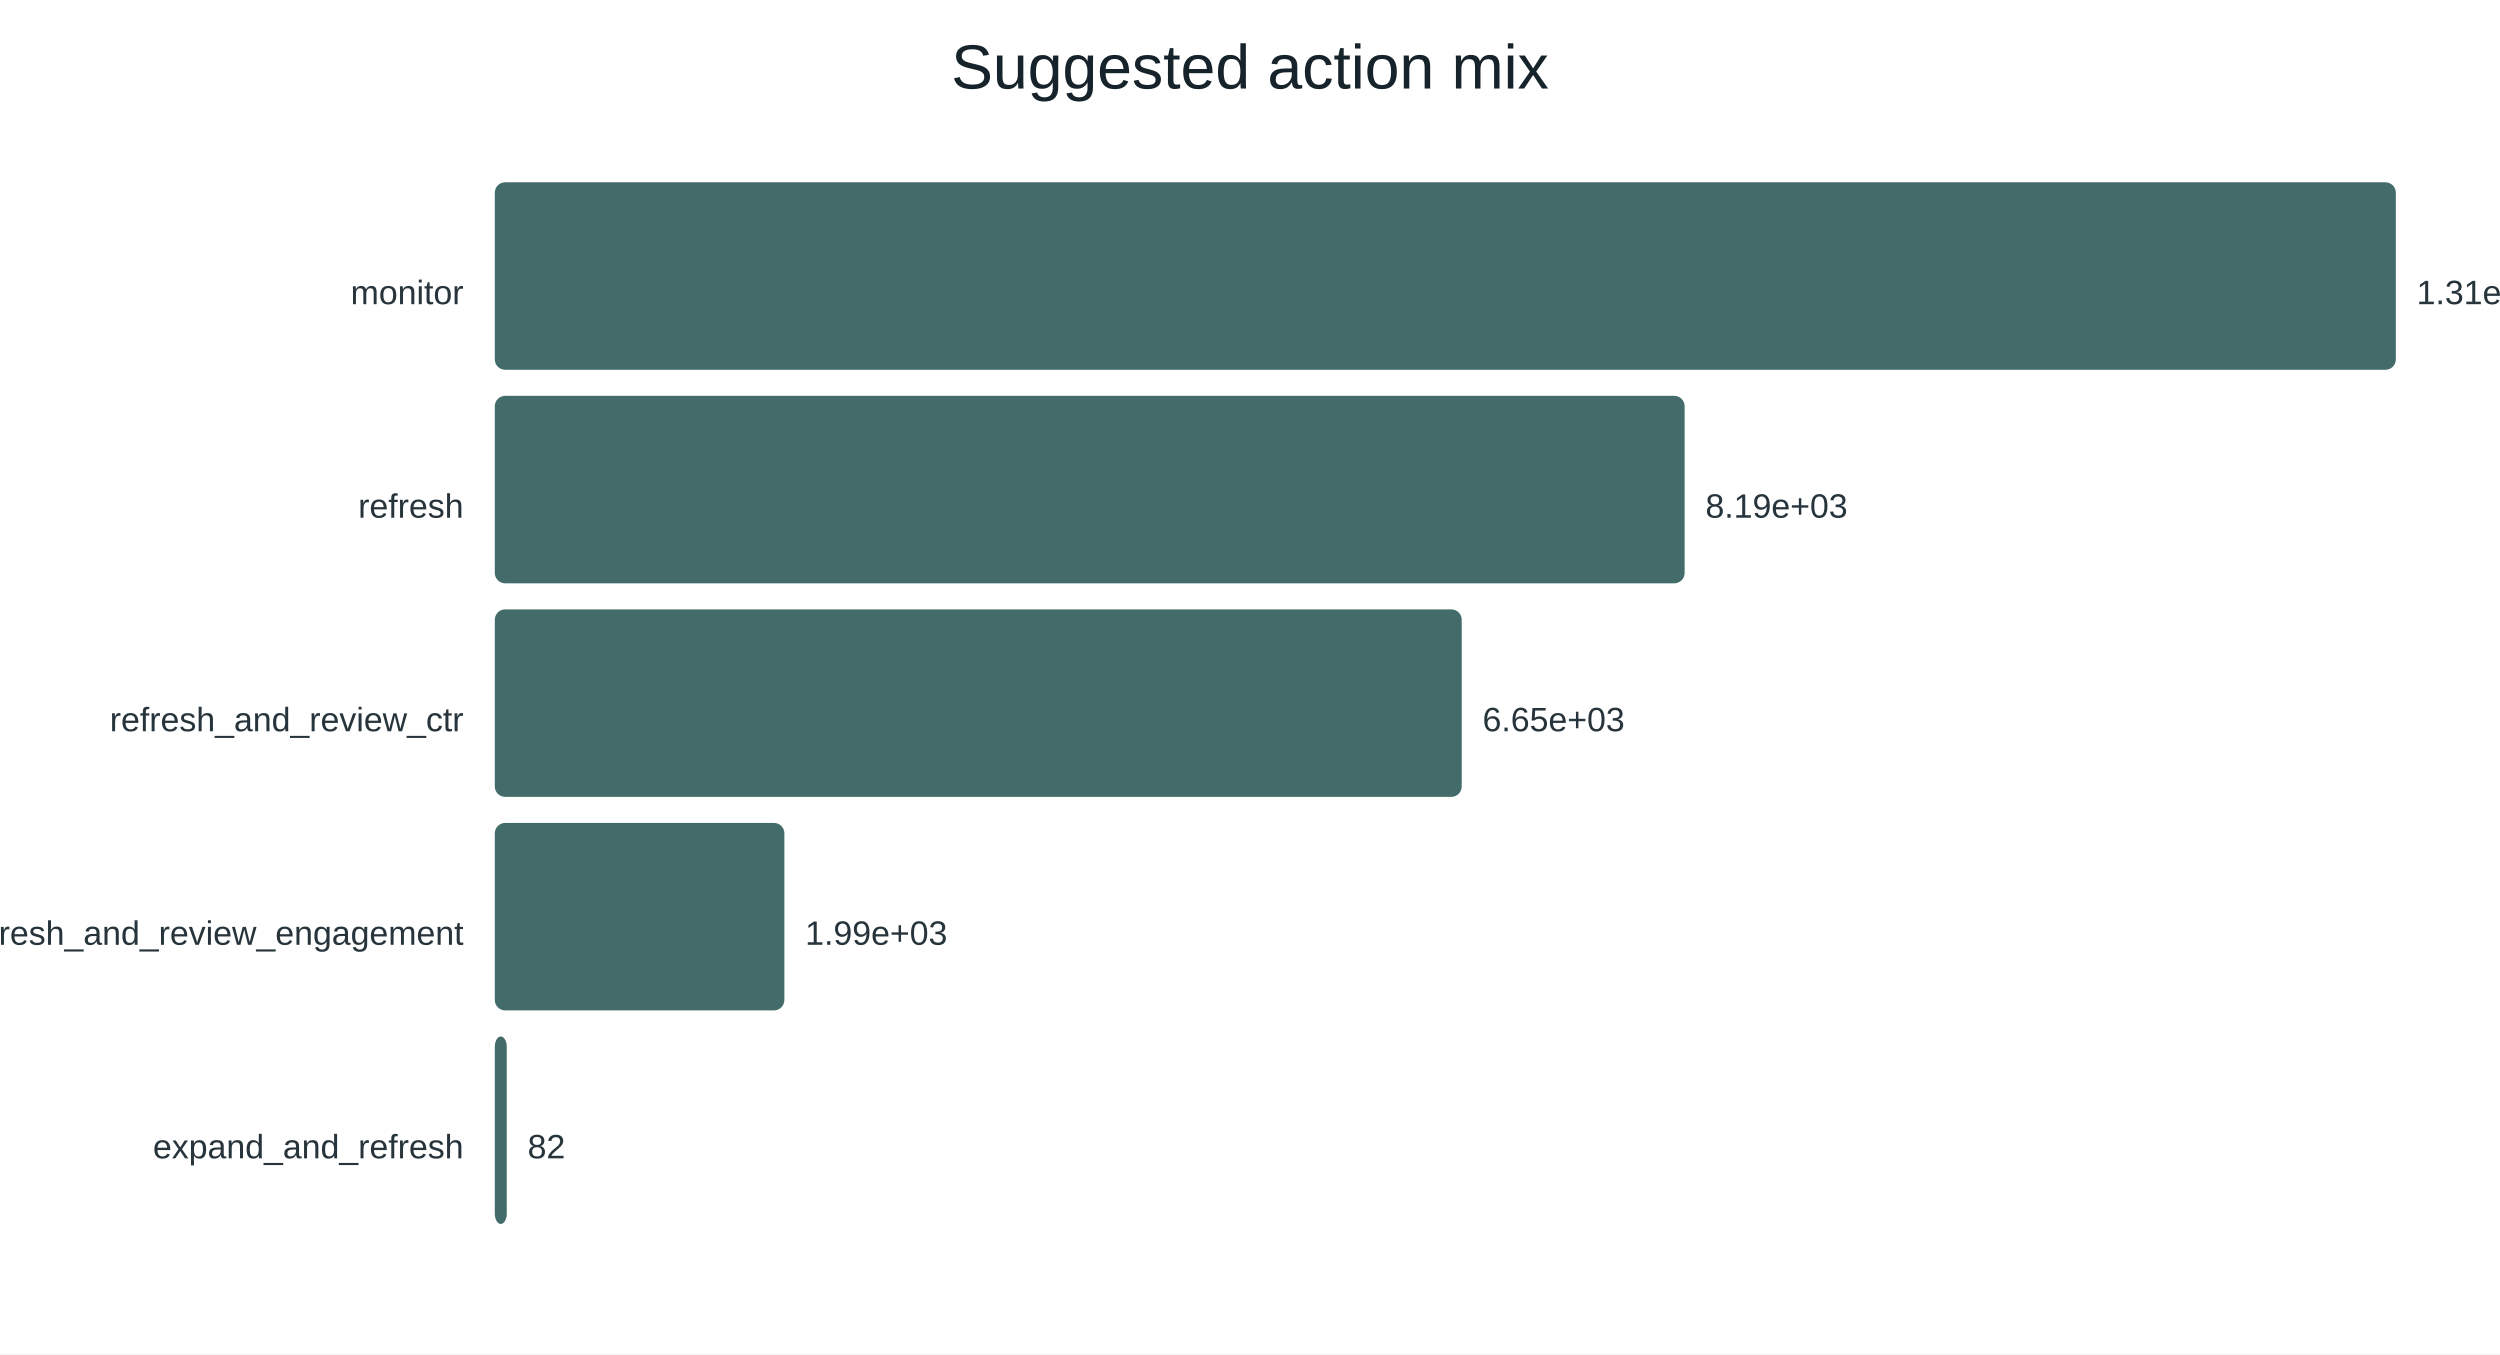
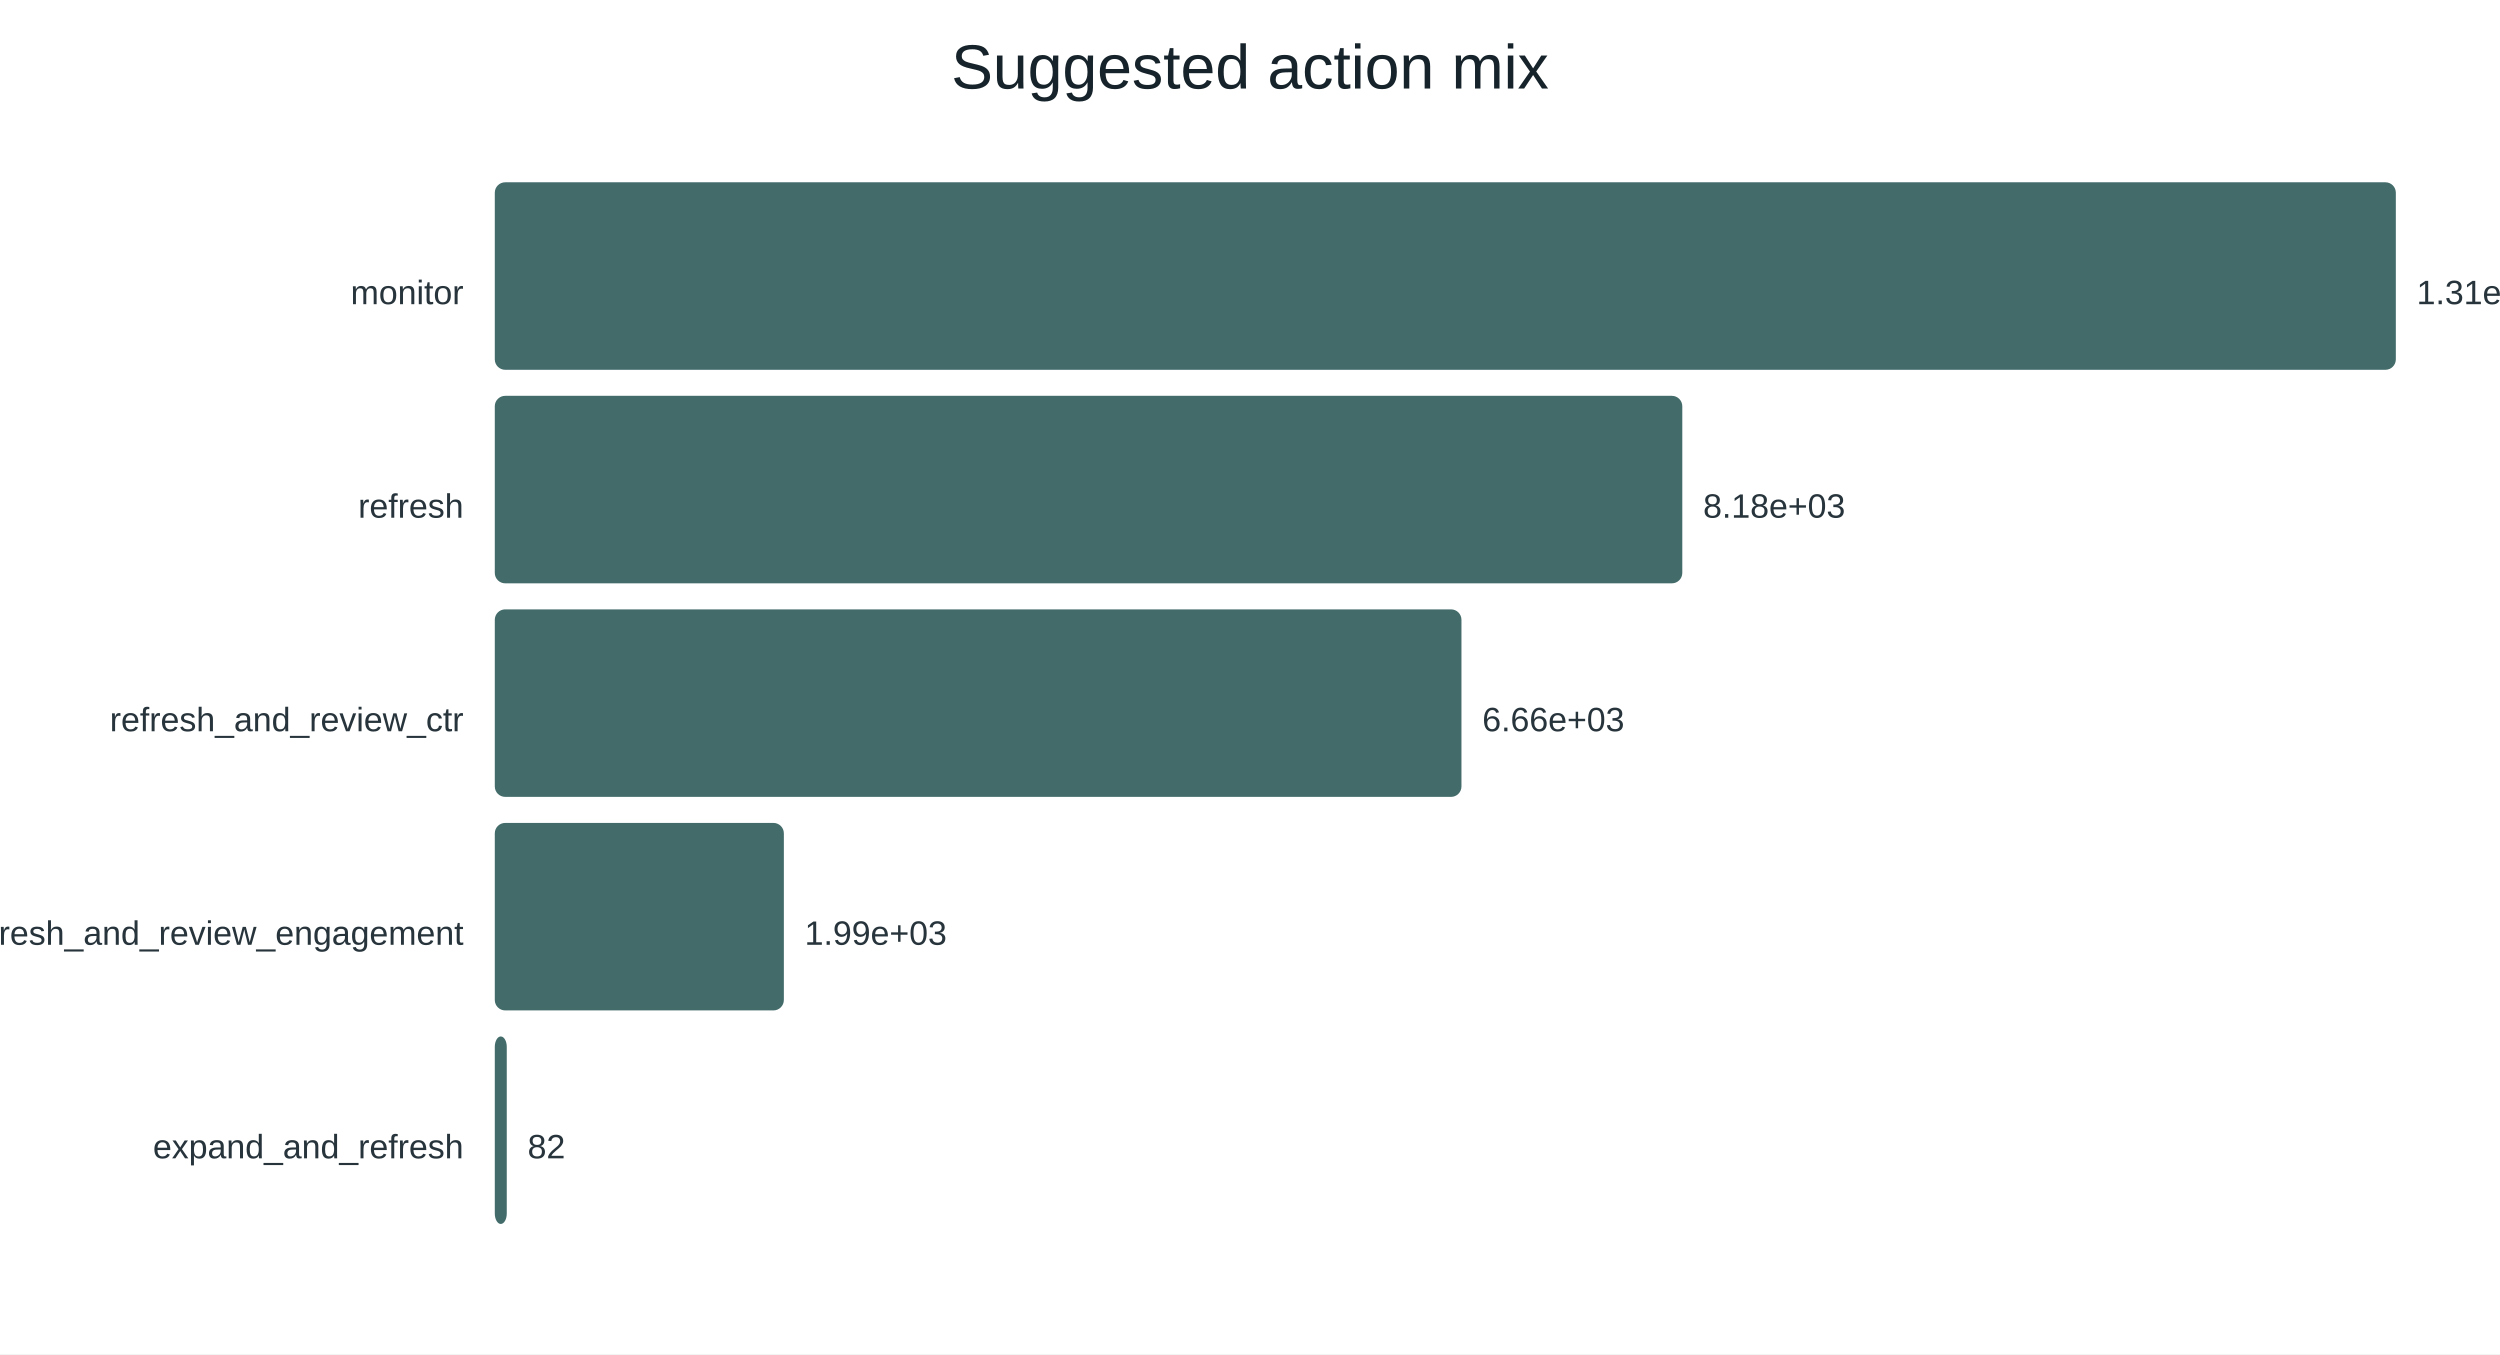
<svg xmlns="http://www.w3.org/2000/svg" width="960" height="520" viewBox="0 0 960 520">
  <rect width="100%" height="100%" fill="#ffffff" />
  <text x="480.0" y="34" text-anchor="middle" font-family="Arial" font-size="24" fill="#16232a">Suggested action mix</text>
  <text x="178" y="116.8" text-anchor="end" font-family="Arial" font-size="13" fill="#27343b">monitor</text>
  <rect x="190" y="70.0" width="730.0" height="72.0" fill="#426B69" rx="4" />
  <text x="928.0" y="116.8" font-family="Arial" font-size="13" fill="#27343b">1.31e+04</text>
  <text x="178" y="198.8" text-anchor="end" font-family="Arial" font-size="13" fill="#27343b">refresh</text>
-   <rect x="190" y="152.0" width="456.9" height="72.0" fill="#426B69" rx="4" />
-   <text x="654.9" y="198.8" font-family="Arial" font-size="13" fill="#27343b">8.19e+03</text>
+   <rect x="190" y="152.0" width="456.0" height="72.0" fill="#426B69" rx="4" />
+   <text x="654.0" y="198.8" font-family="Arial" font-size="13" fill="#27343b">8.18e+03</text>
  <text x="178" y="280.8" text-anchor="end" font-family="Arial" font-size="13" fill="#27343b">refresh_and_review_ctr</text>
-   <rect x="190" y="234.0" width="371.3" height="72.0" fill="#426B69" rx="4" />
-   <text x="569.3" y="280.8" font-family="Arial" font-size="13" fill="#27343b">6.65e+03</text>
+   <rect x="190" y="234.0" width="371.2" height="72.0" fill="#426B69" rx="4" />
+   <text x="569.2" y="280.8" font-family="Arial" font-size="13" fill="#27343b">6.66e+03</text>
  <text x="178" y="362.8" text-anchor="end" font-family="Arial" font-size="13" fill="#27343b">refresh_and_review_engagement</text>
-   <rect x="190" y="316.0" width="111.2" height="72.0" fill="#426B69" rx="4" />
-   <text x="309.2" y="362.8" font-family="Arial" font-size="13" fill="#27343b">1.99e+03</text>
+   <rect x="190" y="316.0" width="111.0" height="72.0" fill="#426B69" rx="4" />
+   <text x="309.0" y="362.8" font-family="Arial" font-size="13" fill="#27343b">1.99e+03</text>
  <text x="178" y="444.8" text-anchor="end" font-family="Arial" font-size="13" fill="#27343b">expand_and_refresh</text>
  <rect x="190" y="398.0" width="4.6" height="72.0" fill="#426B69" rx="4" />
  <text x="202.6" y="444.8" font-family="Arial" font-size="13" fill="#27343b">82</text>
</svg>
